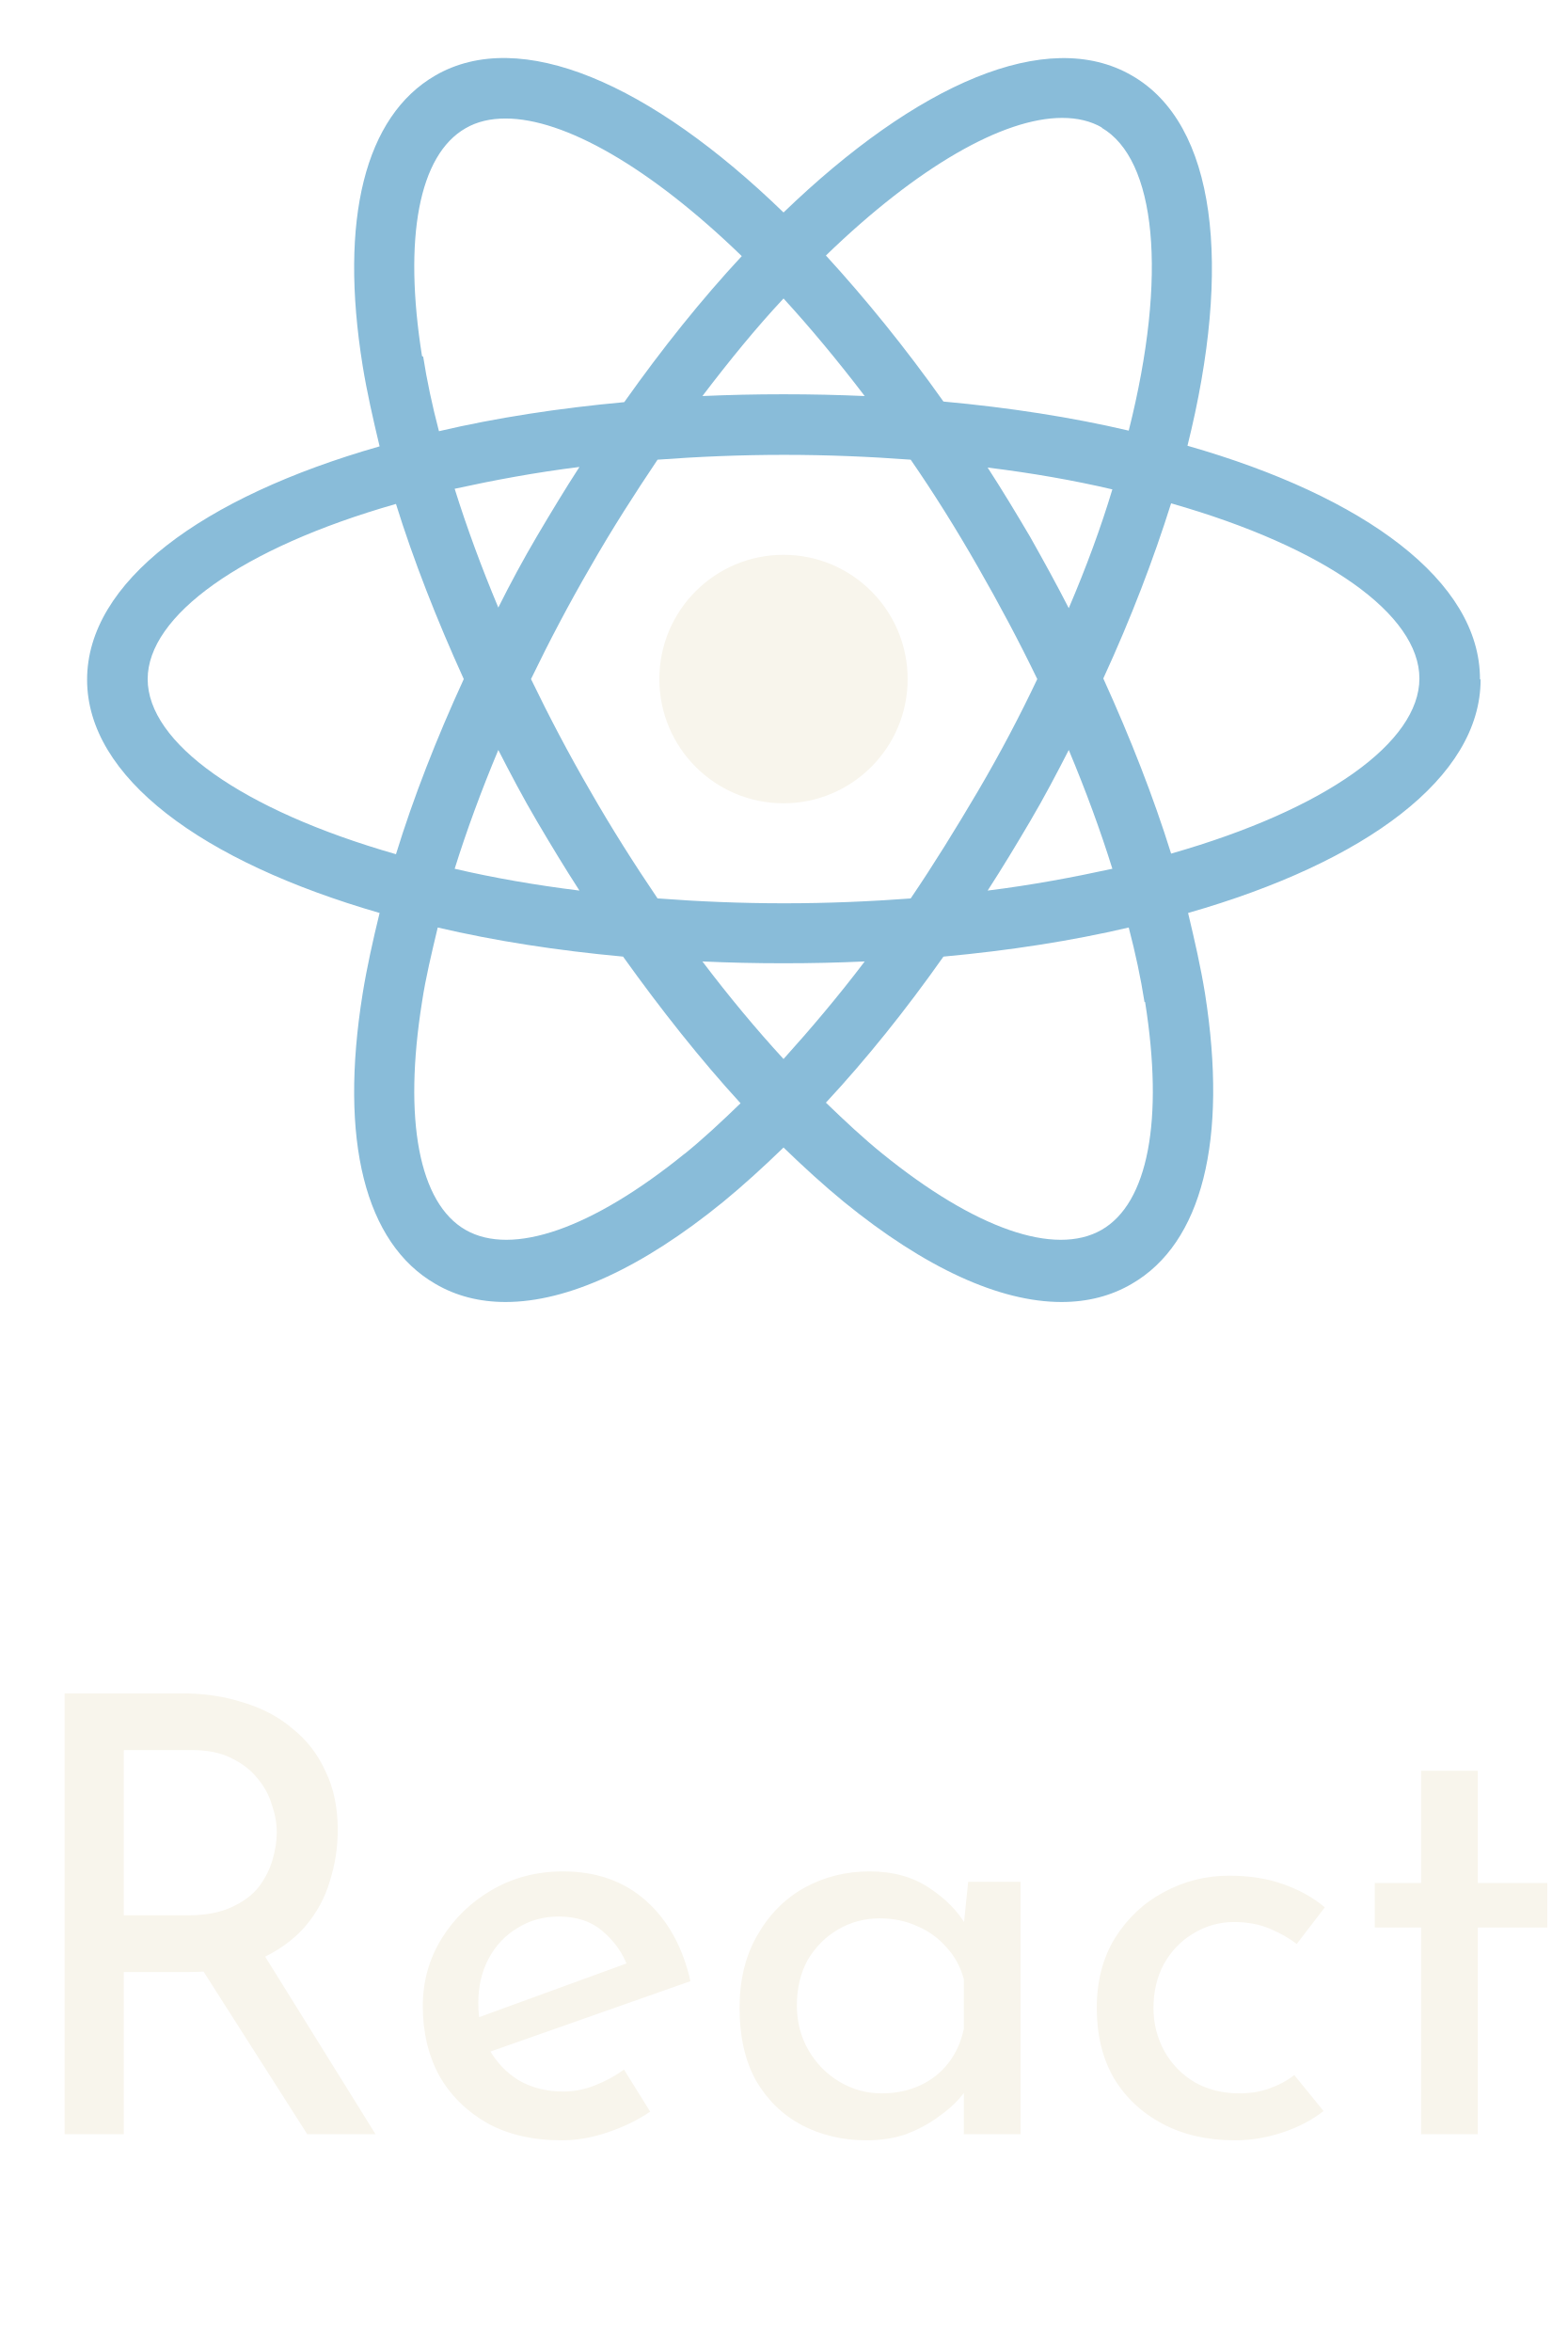
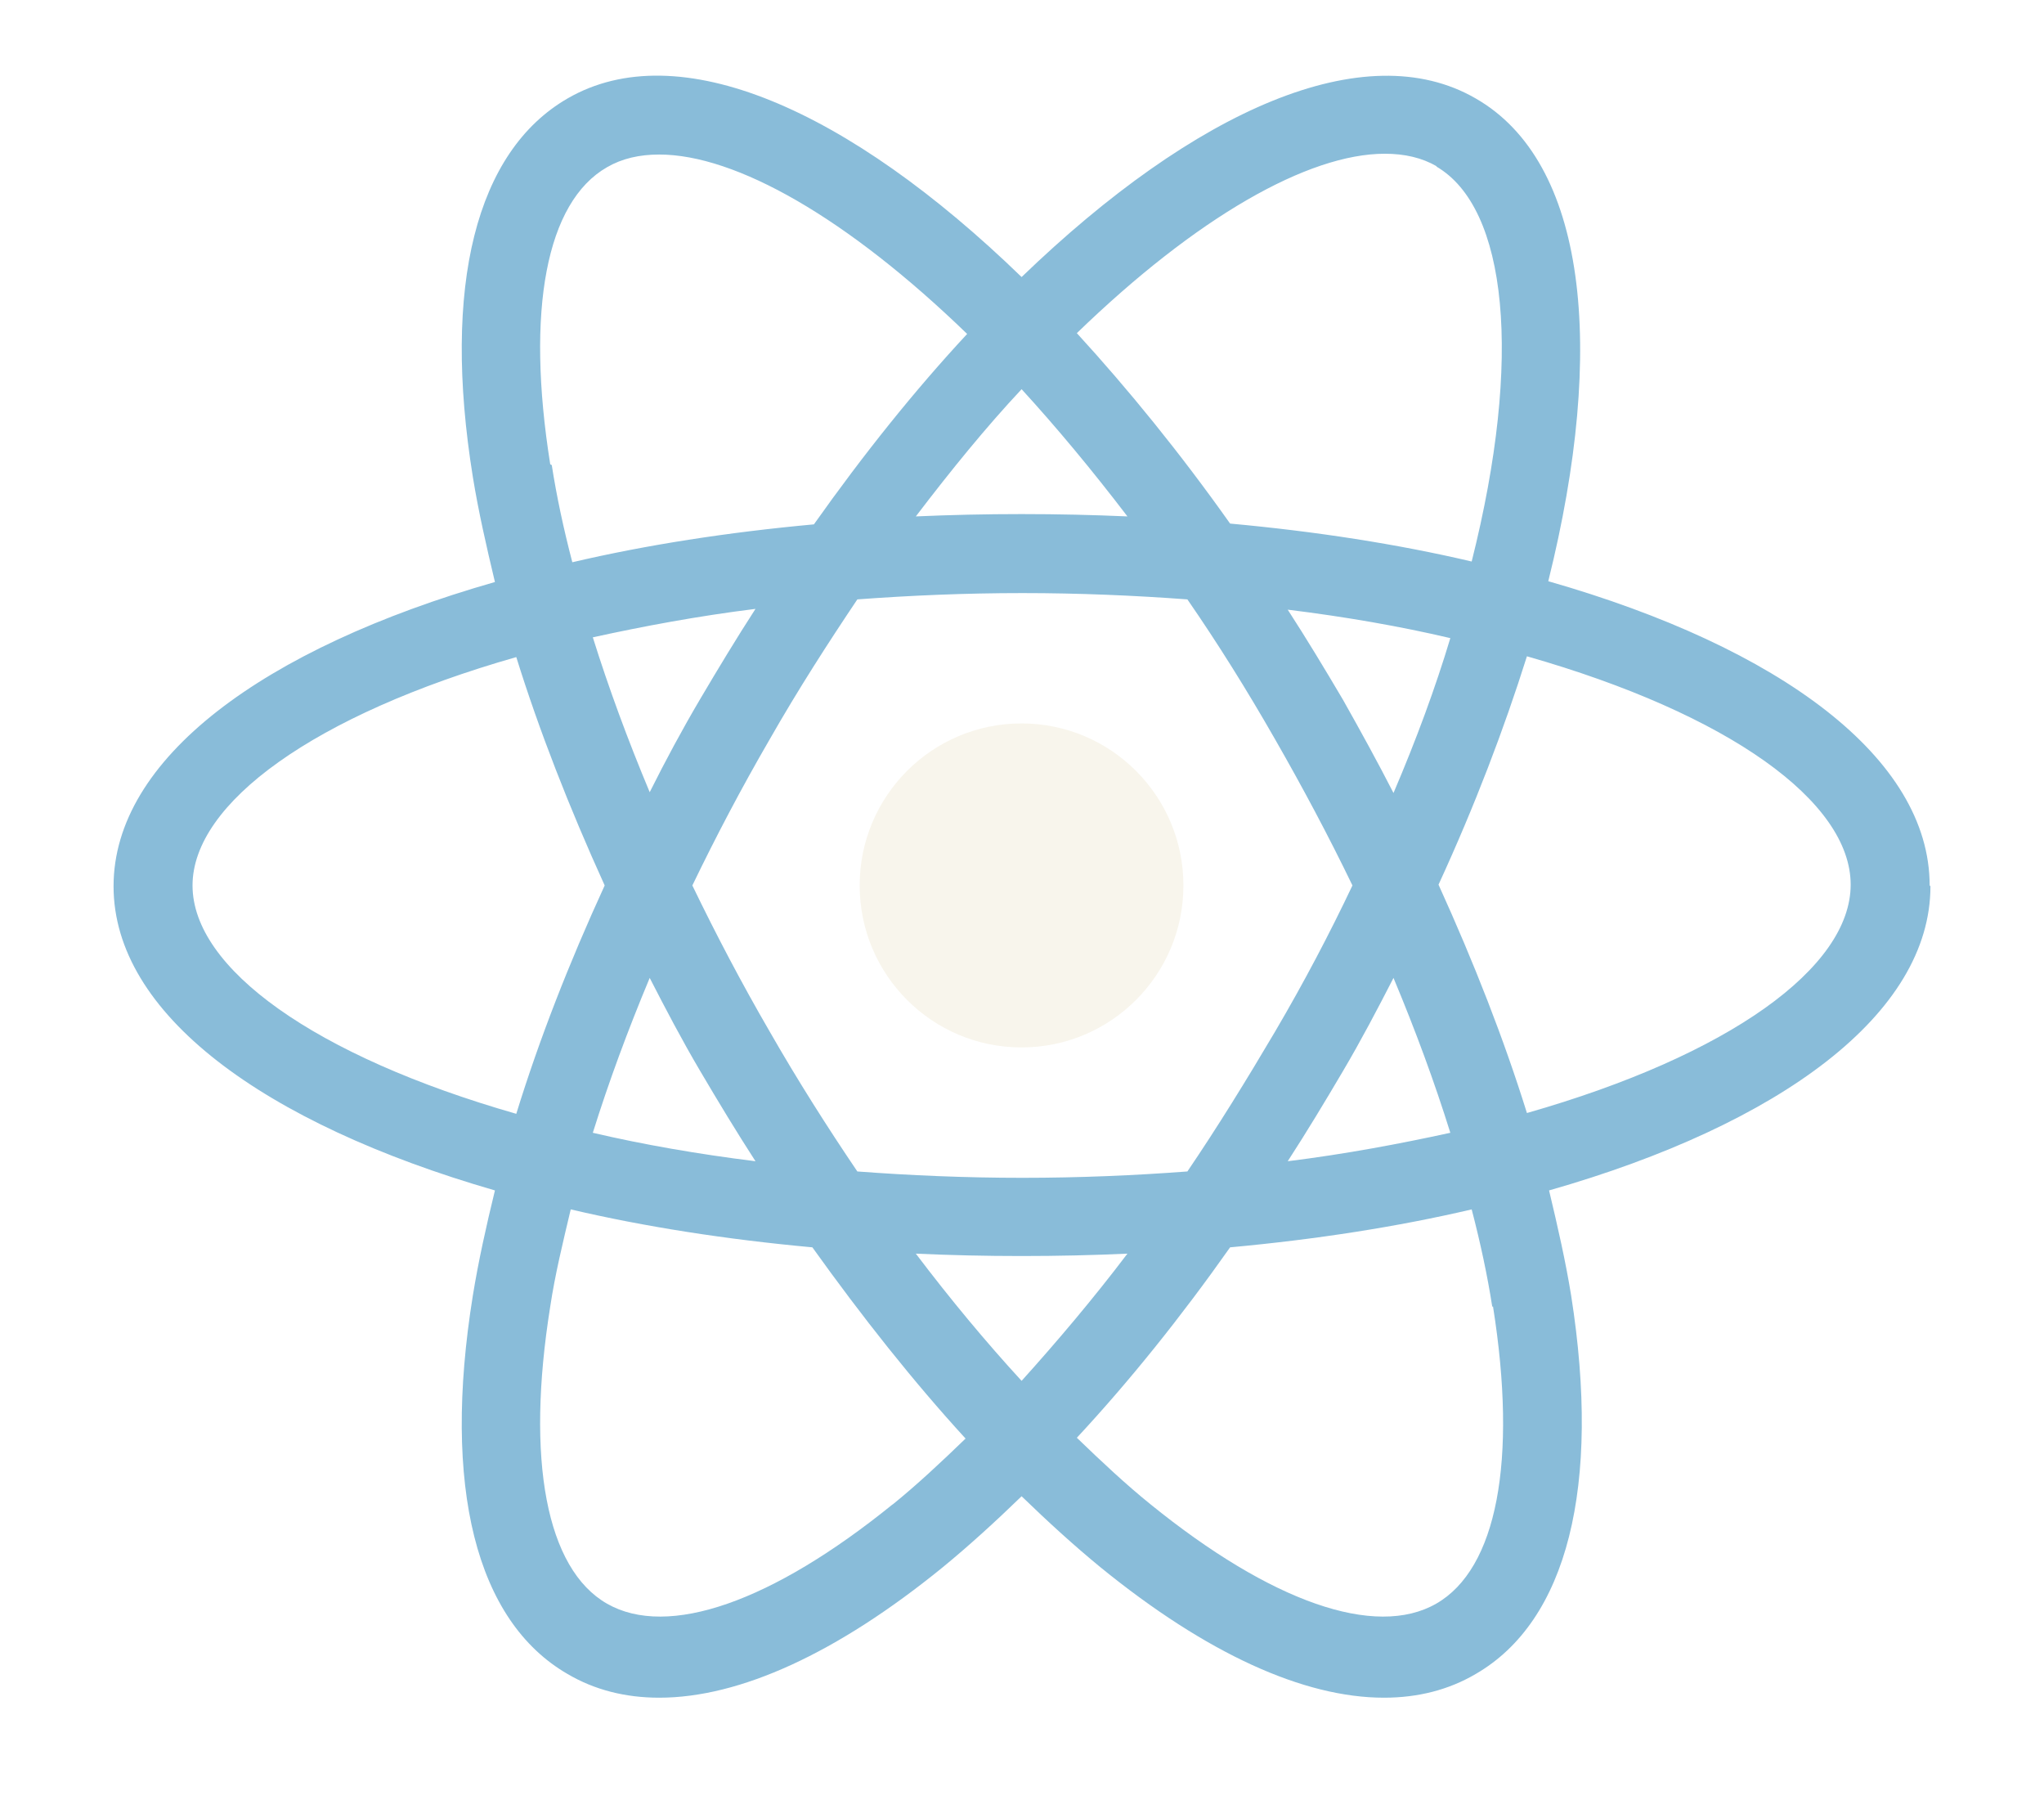
- <svg xmlns="http://www.w3.org/2000/svg" width="36" height="54" viewBox="0 0 36 54" fill="none">
+ <svg xmlns="http://www.w3.org/2000/svg" width="36" height="32" viewBox="0 0 36 32" fill="none">
  <path d="M17.992 18.443C19.566 18.443 20.843 17.166 20.843 15.591C20.843 14.015 19.566 12.738 17.992 12.738C16.417 12.738 15.141 14.015 15.141 15.591C15.141 17.166 16.417 18.443 17.992 18.443Z" fill="#F8F5EC" />
  <path d="M33.986 15.591C33.986 13.351 31.358 11.403 27.269 10.234C28.298 6.102 27.936 2.847 25.99 1.733C24.043 0.607 21.053 1.928 17.993 4.878C14.934 1.914 11.944 0.607 9.997 1.733C8.383 2.666 7.785 5.031 8.328 8.398C8.425 8.996 8.564 9.608 8.717 10.248C4.628 11.417 2 13.365 2 15.605C2 17.845 4.628 19.779 8.717 20.961C8.564 21.587 8.425 22.213 8.328 22.812C7.785 26.179 8.383 28.544 9.997 29.476C10.469 29.754 11.012 29.893 11.61 29.893C13.028 29.893 14.739 29.114 16.602 27.598C17.061 27.222 17.534 26.791 17.993 26.346C18.452 26.791 18.925 27.222 19.384 27.598C21.247 29.114 22.958 29.893 24.376 29.893C24.974 29.893 25.517 29.754 25.99 29.476C27.603 28.544 28.201 26.179 27.672 22.812C27.575 22.213 27.436 21.601 27.283 20.961C31.372 19.793 34 17.845 34 15.605L33.986 15.591ZM25.294 2.93C26.546 3.653 26.824 6.297 25.92 9.887C24.613 9.58 23.18 9.358 21.665 9.219C20.788 7.98 19.87 6.853 18.966 5.866C21.08 3.82 23.041 2.707 24.39 2.707C24.738 2.707 25.044 2.777 25.308 2.93H25.294ZM22.457 18.165C21.956 19.014 21.442 19.848 20.913 20.627C19.982 20.697 19.008 20.739 18.007 20.739C17.006 20.739 16.032 20.697 15.1 20.627C14.572 19.848 14.043 19.014 13.557 18.165C13.056 17.302 12.611 16.453 12.194 15.591C12.611 14.728 13.056 13.88 13.557 13.017C14.057 12.14 14.586 11.32 15.1 10.554C16.032 10.485 17.006 10.443 18.007 10.443C19.008 10.443 19.982 10.485 20.913 10.554C21.442 11.32 21.956 12.14 22.457 13.017C22.944 13.866 23.403 14.728 23.82 15.591C23.417 16.44 22.972 17.288 22.457 18.165ZM24.543 17.219C24.933 18.151 25.266 19.055 25.544 19.946C24.654 20.14 23.695 20.321 22.68 20.447C23.014 19.932 23.333 19.403 23.653 18.86C23.973 18.318 24.265 17.761 24.543 17.219ZM17.993 24.314C17.367 23.633 16.741 22.881 16.13 22.074C16.741 22.102 17.353 22.116 17.993 22.116C18.633 22.116 19.245 22.102 19.857 22.074C19.245 22.881 18.619 23.619 17.993 24.314ZM13.306 20.447C12.291 20.321 11.332 20.154 10.441 19.946C10.72 19.055 11.053 18.151 11.443 17.219C11.721 17.761 12.013 18.318 12.333 18.86C12.653 19.403 12.973 19.932 13.306 20.447ZM11.443 13.949C11.053 13.017 10.72 12.113 10.441 11.222C11.332 11.027 12.291 10.847 13.306 10.721C12.973 11.236 12.653 11.765 12.333 12.307C12.013 12.85 11.721 13.393 11.443 13.949ZM17.993 6.853C18.605 7.521 19.231 8.273 19.857 9.093C19.245 9.066 18.633 9.052 17.993 9.052C17.353 9.052 16.741 9.066 16.13 9.093C16.755 8.273 17.367 7.521 17.993 6.853ZM23.653 12.321C23.333 11.779 23.014 11.25 22.68 10.735C23.695 10.86 24.654 11.027 25.544 11.236C25.28 12.113 24.947 13.017 24.543 13.963C24.265 13.42 23.959 12.864 23.653 12.321ZM9.691 8.175C9.259 5.462 9.621 3.556 10.692 2.944C10.956 2.791 11.262 2.721 11.61 2.721C12.959 2.721 14.92 3.834 17.034 5.88C16.116 6.867 15.212 7.994 14.335 9.233C12.82 9.372 11.387 9.594 10.08 9.9C9.927 9.316 9.802 8.732 9.718 8.189L9.691 8.175ZM3.391 15.591C3.391 14.144 5.532 12.586 9.093 11.57C9.496 12.864 10.024 14.213 10.65 15.591C10.024 16.954 9.496 18.304 9.093 19.612C5.546 18.596 3.391 17.052 3.391 15.591ZM15.726 26.485C13.598 28.21 11.763 28.85 10.692 28.238C9.621 27.626 9.259 25.706 9.691 23.006C9.774 22.45 9.913 21.88 10.052 21.295C11.359 21.601 12.792 21.824 14.308 21.963C15.184 23.187 16.088 24.328 17.006 25.33C16.575 25.747 16.143 26.151 15.712 26.499L15.726 26.485ZM26.296 23.006C26.727 25.72 26.365 27.626 25.294 28.238C24.223 28.85 22.388 28.21 20.26 26.485C19.829 26.137 19.398 25.733 18.966 25.316C19.898 24.314 20.802 23.187 21.665 21.963C23.18 21.824 24.613 21.601 25.92 21.295C26.073 21.88 26.198 22.464 26.282 23.006H26.296ZM26.893 19.598C26.49 18.304 25.962 16.954 25.336 15.577C25.976 14.186 26.49 12.836 26.893 11.556C30.454 12.572 32.595 14.116 32.595 15.577C32.595 17.038 30.454 18.582 26.893 19.598Z" fill="#89BCD9" />
-   <path d="M4.172 38.878C4.686 38.878 5.157 38.948 5.586 39.088C6.025 39.219 6.403 39.419 6.72 39.69C7.047 39.951 7.299 40.278 7.476 40.67C7.663 41.053 7.756 41.501 7.756 42.014C7.756 42.415 7.696 42.807 7.574 43.19C7.462 43.573 7.271 43.923 7 44.24C6.73 44.548 6.375 44.8 5.936 44.996C5.507 45.183 4.975 45.276 4.34 45.276H2.842V49H1.484V38.878H4.172ZM4.312 43.974C4.714 43.974 5.045 43.913 5.306 43.792C5.577 43.671 5.787 43.517 5.936 43.33C6.086 43.134 6.193 42.924 6.258 42.7C6.324 42.476 6.356 42.266 6.356 42.07C6.356 41.865 6.319 41.655 6.244 41.44C6.179 41.216 6.067 41.011 5.908 40.824C5.759 40.637 5.558 40.483 5.306 40.362C5.064 40.241 4.765 40.18 4.41 40.18H2.842V43.974H4.312ZM5.978 44.744L8.624 49H7.056L4.368 44.786L5.978 44.744ZM12.901 49.14C12.238 49.14 11.669 49.009 11.193 48.748C10.717 48.477 10.348 48.113 10.087 47.656C9.835 47.189 9.709 46.657 9.709 46.06C9.709 45.491 9.854 44.973 10.143 44.506C10.432 44.039 10.82 43.666 11.305 43.386C11.79 43.106 12.332 42.966 12.929 42.966C13.694 42.966 14.329 43.19 14.833 43.638C15.337 44.086 15.678 44.702 15.855 45.486L11.081 47.166L10.773 46.396L14.693 44.968L14.413 45.15C14.301 44.842 14.114 44.576 13.853 44.352C13.592 44.119 13.251 44.002 12.831 44.002C12.476 44.002 12.159 44.091 11.879 44.268C11.599 44.436 11.38 44.669 11.221 44.968C11.062 45.267 10.983 45.607 10.983 45.99C10.983 46.391 11.067 46.746 11.235 47.054C11.403 47.353 11.632 47.591 11.921 47.768C12.22 47.936 12.556 48.02 12.929 48.02C13.181 48.02 13.424 47.973 13.657 47.88C13.9 47.787 14.124 47.665 14.329 47.516L14.931 48.482C14.642 48.678 14.315 48.837 13.951 48.958C13.596 49.079 13.246 49.14 12.901 49.14ZM19.895 49.14C19.353 49.14 18.858 49.023 18.41 48.79C17.972 48.557 17.622 48.216 17.36 47.768C17.108 47.311 16.983 46.755 16.983 46.102C16.983 45.458 17.118 44.903 17.389 44.436C17.659 43.96 18.018 43.596 18.466 43.344C18.924 43.092 19.423 42.966 19.965 42.966C20.506 42.966 20.963 43.092 21.337 43.344C21.71 43.587 21.994 43.876 22.191 44.212L22.107 44.436L22.233 43.204H23.436V49H22.134V47.488L22.274 47.824C22.237 47.917 22.153 48.039 22.023 48.188C21.901 48.328 21.733 48.473 21.518 48.622C21.313 48.771 21.075 48.897 20.805 49C20.534 49.093 20.23 49.14 19.895 49.14ZM20.244 48.062C20.571 48.062 20.865 48.001 21.127 47.88C21.388 47.759 21.602 47.591 21.77 47.376C21.948 47.152 22.069 46.886 22.134 46.578V45.444C22.06 45.164 21.929 44.921 21.742 44.716C21.556 44.501 21.332 44.338 21.07 44.226C20.809 44.105 20.52 44.044 20.203 44.044C19.857 44.044 19.54 44.128 19.25 44.296C18.961 44.464 18.728 44.697 18.55 44.996C18.383 45.295 18.299 45.645 18.299 46.046C18.299 46.419 18.387 46.76 18.564 47.068C18.742 47.376 18.98 47.619 19.279 47.796C19.577 47.973 19.899 48.062 20.244 48.062ZM30.394 48.468C30.132 48.673 29.82 48.837 29.456 48.958C29.092 49.079 28.728 49.14 28.364 49.14C27.729 49.14 27.174 49.014 26.698 48.762C26.222 48.51 25.848 48.16 25.578 47.712C25.316 47.255 25.186 46.718 25.186 46.102C25.186 45.486 25.326 44.949 25.606 44.492C25.895 44.035 26.268 43.685 26.726 43.442C27.192 43.19 27.692 43.064 28.224 43.064C28.69 43.064 29.106 43.129 29.47 43.26C29.843 43.391 30.16 43.568 30.422 43.792L29.778 44.632C29.61 44.501 29.404 44.385 29.162 44.282C28.919 44.179 28.644 44.128 28.336 44.128C28 44.128 27.687 44.217 27.398 44.394C27.118 44.562 26.894 44.795 26.726 45.094C26.567 45.393 26.488 45.729 26.488 46.102C26.488 46.457 26.572 46.788 26.74 47.096C26.908 47.395 27.141 47.633 27.44 47.81C27.738 47.978 28.079 48.062 28.462 48.062C28.714 48.062 28.942 48.025 29.148 47.95C29.362 47.875 29.554 47.773 29.722 47.642L30.394 48.468ZM32.634 40.656H33.936V43.232H35.532V44.254H33.936V49H32.634V44.254H31.57V43.232H32.634V40.656Z" fill="#F8F5EC" />
</svg>
